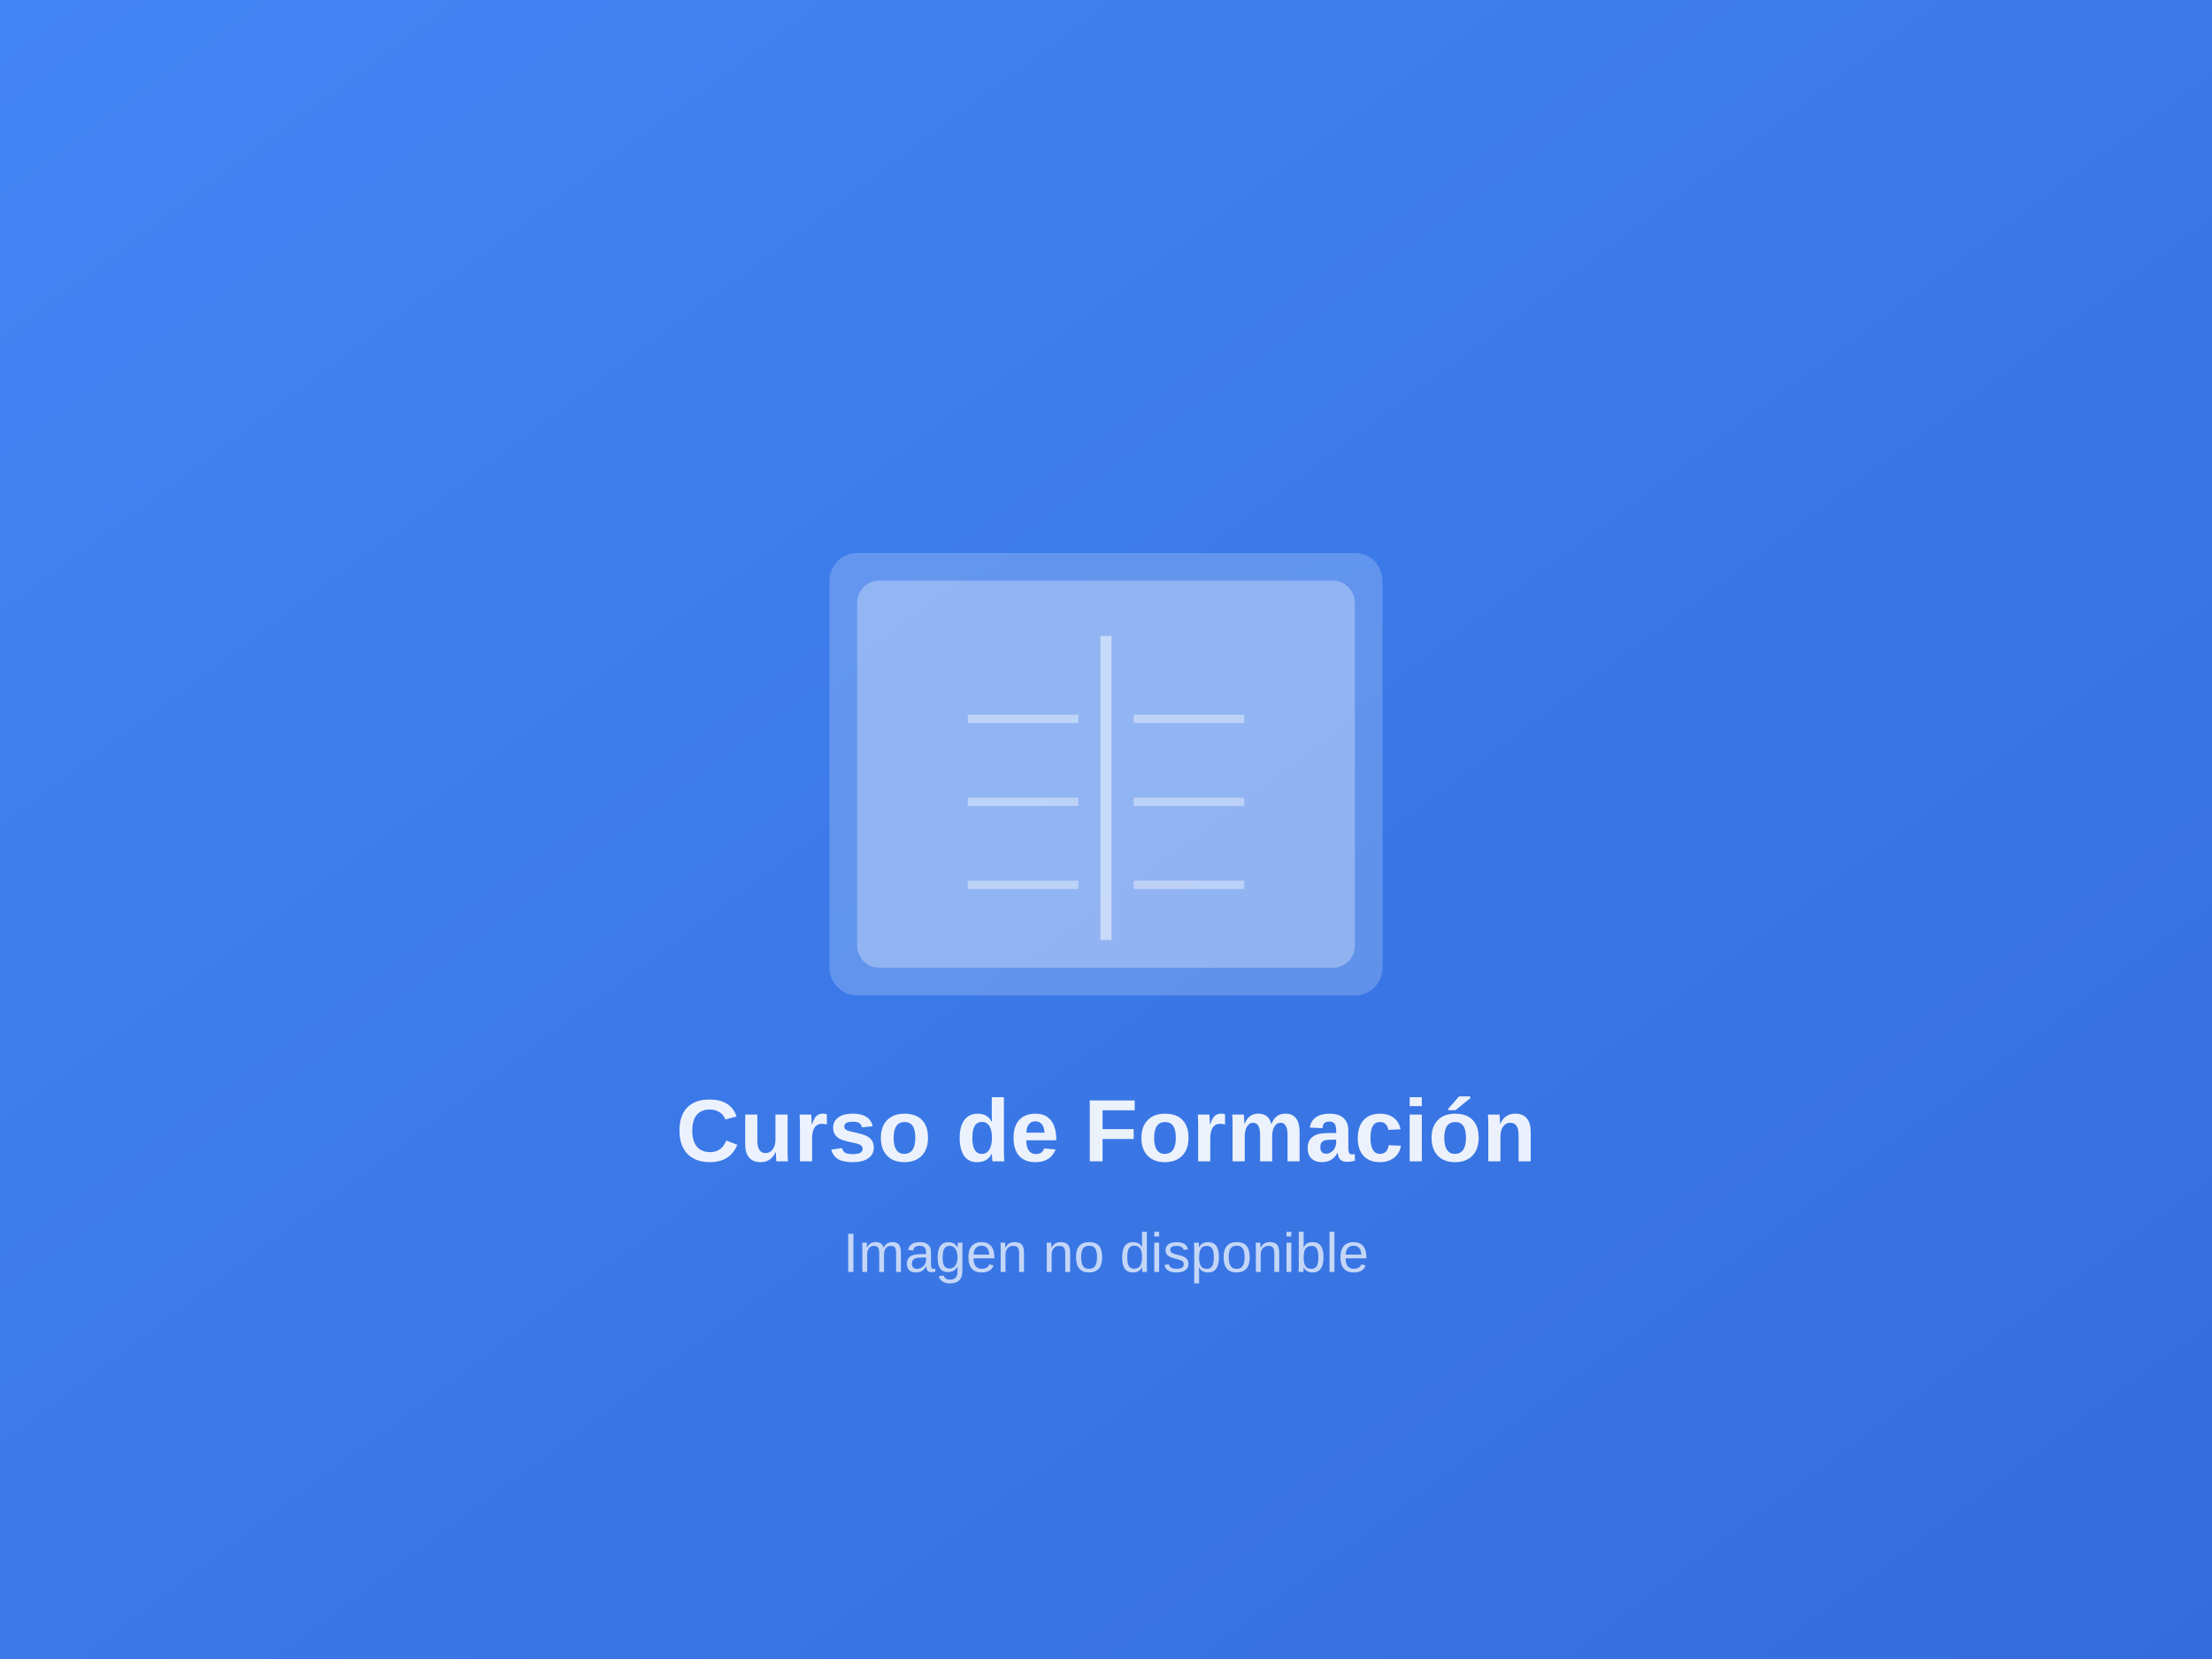
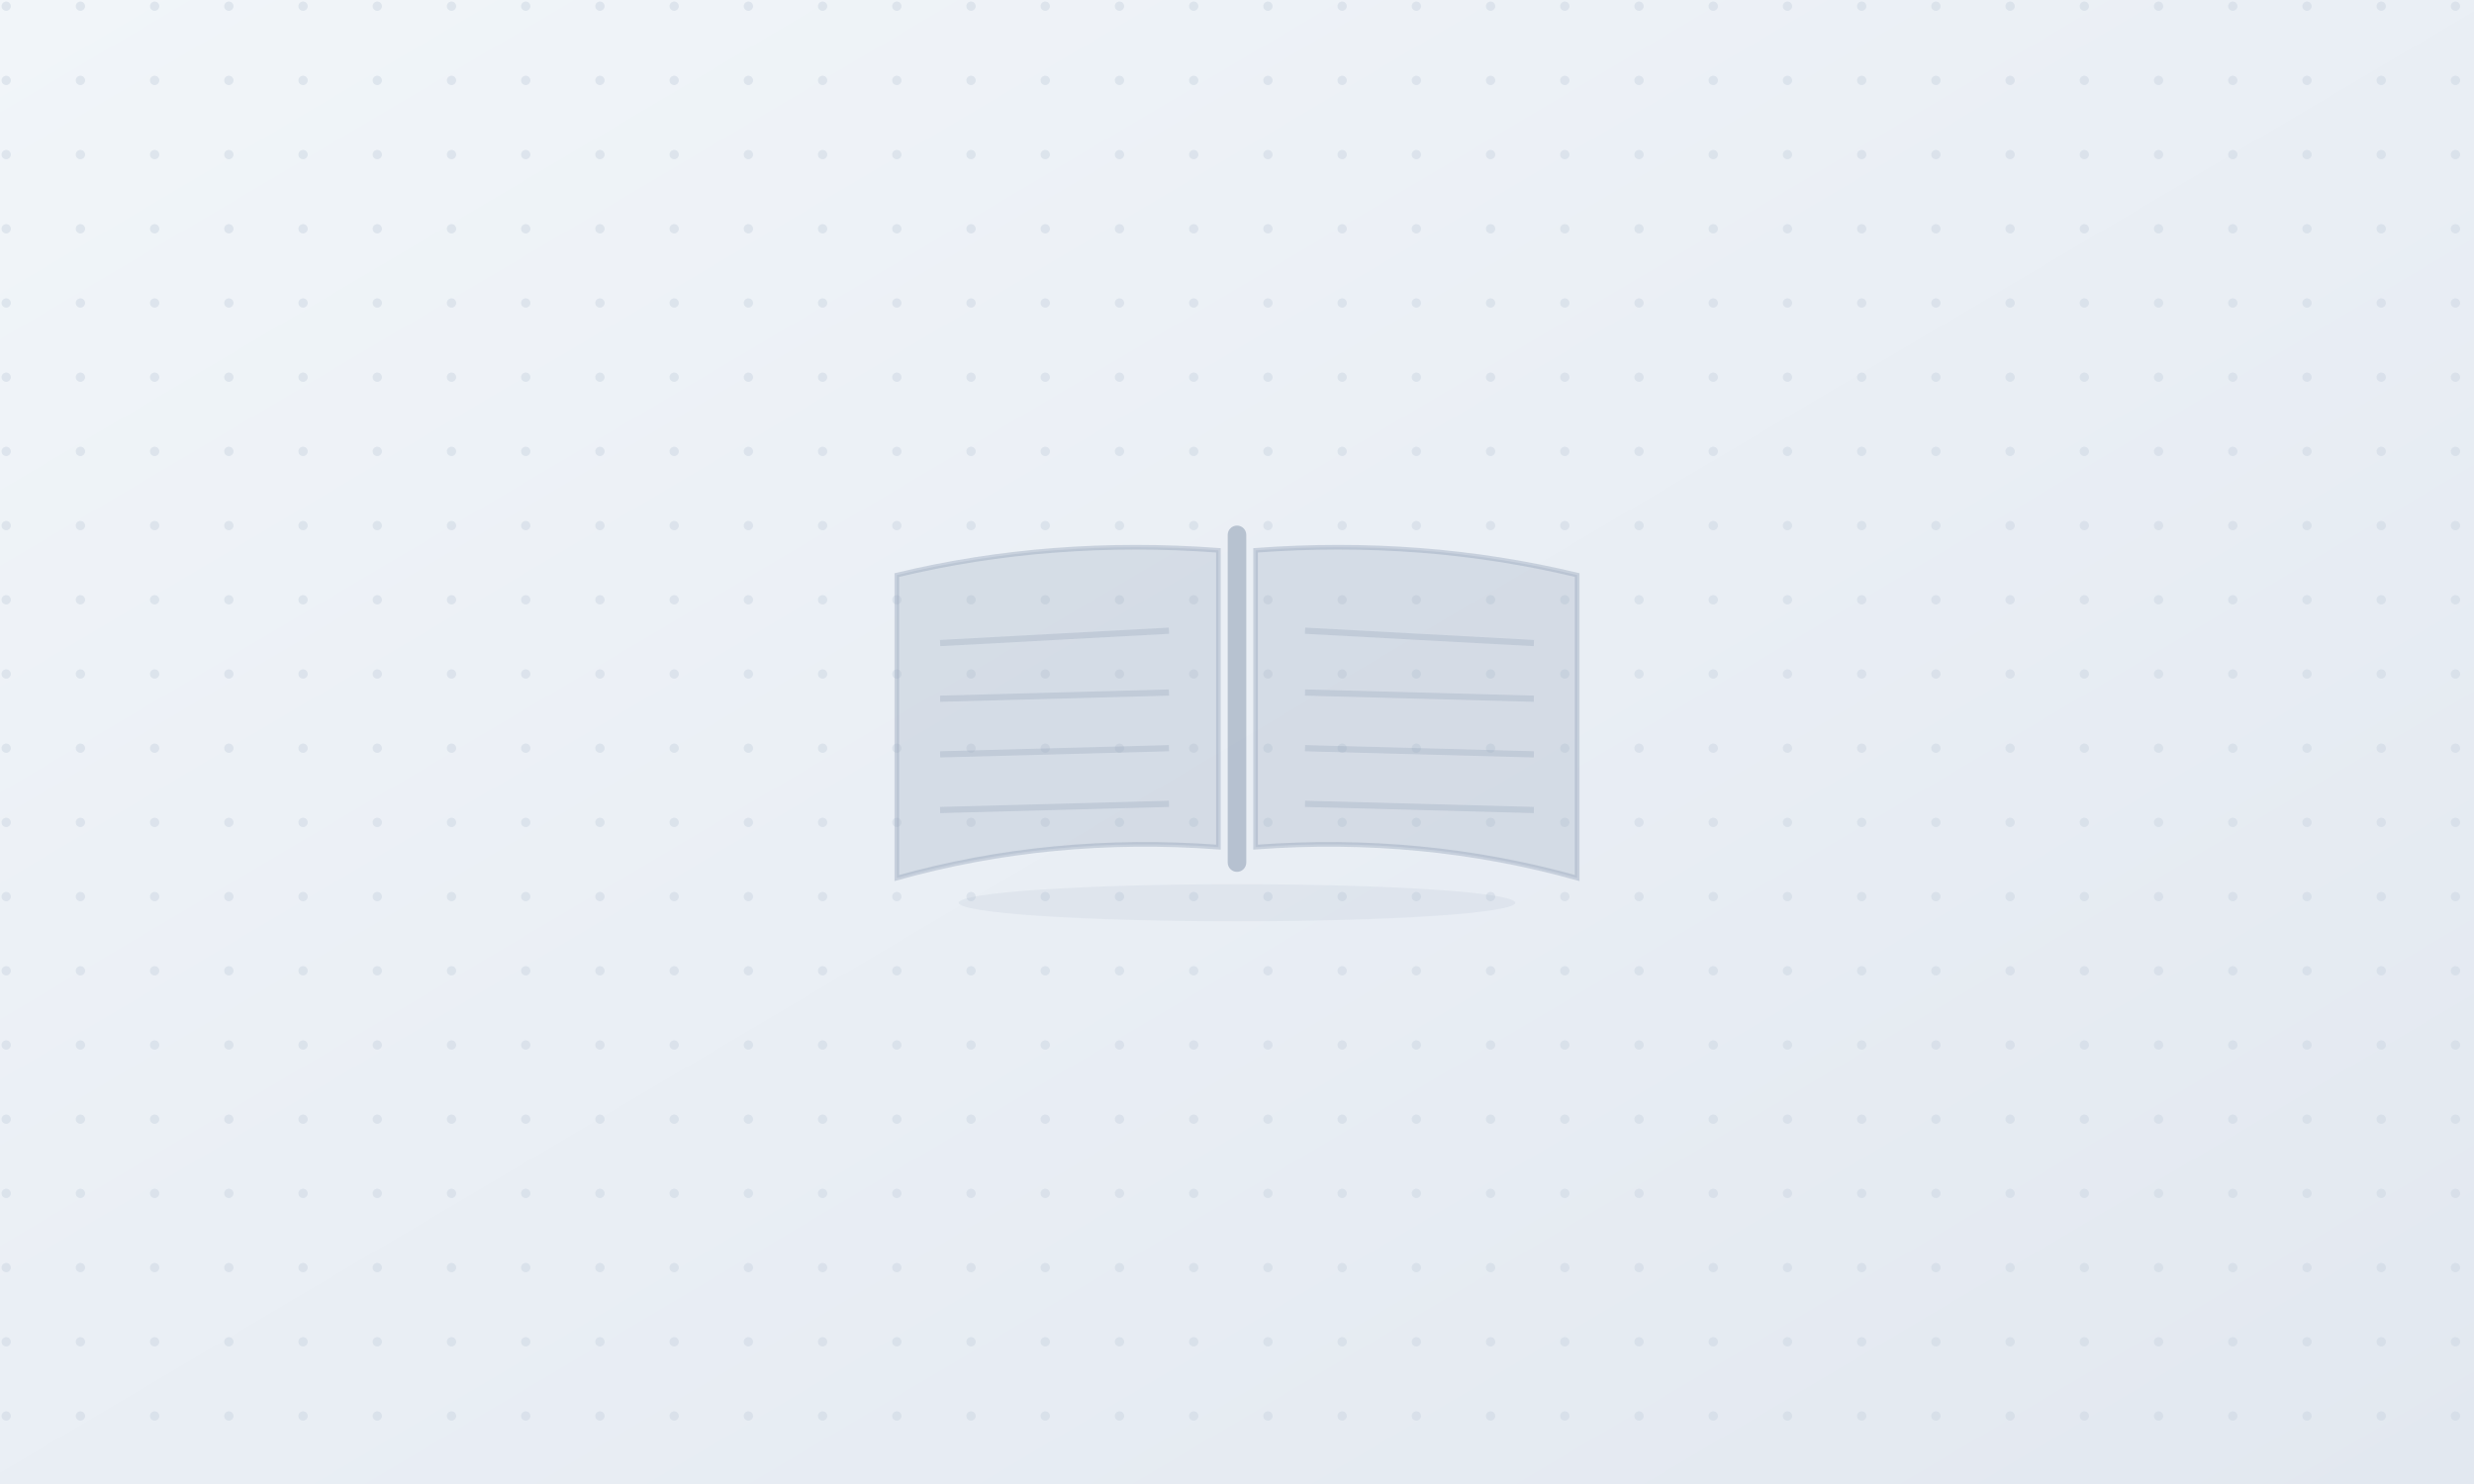
- <svg xmlns="http://www.w3.org/2000/svg" width="800" height="600">
+ <svg xmlns="http://www.w3.org/2000/svg" width="800" height="480">
  <defs>
-     <linearGradient id="grad1" x1="0%" y1="0%" x2="100%" y2="100%">
-       <stop offset="0%" style="stop-color:rgb(66,133,244);stop-opacity:1" />
-       <stop offset="100%" style="stop-color:rgb(52,109,219);stop-opacity:1" />
+     <linearGradient id="bg" x1="0%" y1="0%" x2="100%" y2="100%">
+       <stop offset="0%" stop-color="#f1f5f9" />
+       <stop offset="100%" stop-color="#e2e8f0" />
    </linearGradient>
+     <pattern id="dots" width="24" height="24" patternUnits="userSpaceOnUse">
+       <circle cx="2" cy="2" r="1.5" fill="#cbd5e1" opacity="0.5" />
+     </pattern>
  </defs>
-   <rect width="800" height="600" fill="url(#grad1)" />
-   <g transform="translate(300, 200)">
-     <rect x="0" y="0" width="200" height="160" rx="10" fill="white" opacity="0.2" />
-     <rect x="10" y="10" width="180" height="140" rx="8" fill="white" opacity="0.3" />
-     <line x1="100" y1="30" x2="100" y2="140" stroke="white" stroke-width="4" opacity="0.5" />
-     <line x1="50" y1="60" x2="90" y2="60" stroke="white" stroke-width="3" opacity="0.4" />
-     <line x1="110" y1="60" x2="150" y2="60" stroke="white" stroke-width="3" opacity="0.4" />
-     <line x1="50" y1="90" x2="90" y2="90" stroke="white" stroke-width="3" opacity="0.4" />
-     <line x1="110" y1="90" x2="150" y2="90" stroke="white" stroke-width="3" opacity="0.4" />
-     <line x1="50" y1="120" x2="90" y2="120" stroke="white" stroke-width="3" opacity="0.4" />
-     <line x1="110" y1="120" x2="150" y2="120" stroke="white" stroke-width="3" opacity="0.4" />
+   <rect width="800" height="480" fill="url(#bg)" />
+   <rect width="800" height="480" fill="url(#dots)" />
+   <g transform="translate(400,240)">
+     <rect x="-3" y="-70" width="6" height="112" rx="3" fill="#94a3b8" opacity="0.6" />
+     <path d="M-6 -62 Q-60 -66 -110 -54 L-110 44 Q-60 30 -6 34 Z" fill="#94a3b8" opacity="0.25" />
+     <path d="M-6 -62 Q-60 -66 -110 -54 L-110 44 Q-60 30 -6 34 Z" fill="none" stroke="#94a3b8" stroke-width="1.5" opacity="0.4" />
+     <line x1="-96" y1="-32" x2="-22" y2="-36" stroke="#94a3b8" stroke-width="2" opacity="0.3" />
+     <line x1="-96" y1="-14" x2="-22" y2="-16" stroke="#94a3b8" stroke-width="2" opacity="0.3" />
+     <line x1="-96" y1="4" x2="-22" y2="2" stroke="#94a3b8" stroke-width="2" opacity="0.3" />
+     <line x1="-96" y1="22" x2="-22" y2="20" stroke="#94a3b8" stroke-width="2" opacity="0.3" />
+     <path d="M6 -62 Q60 -66 110 -54 L110 44 Q60 30 6 34 Z" fill="#94a3b8" opacity="0.25" />
+     <path d="M6 -62 Q60 -66 110 -54 L110 44 Q60 30 6 34 Z" fill="none" stroke="#94a3b8" stroke-width="1.5" opacity="0.4" />
+     <line x1="96" y1="-32" x2="22" y2="-36" stroke="#94a3b8" stroke-width="2" opacity="0.3" />
+     <line x1="96" y1="-14" x2="22" y2="-16" stroke="#94a3b8" stroke-width="2" opacity="0.3" />
+     <line x1="96" y1="4" x2="22" y2="2" stroke="#94a3b8" stroke-width="2" opacity="0.3" />
+     <line x1="96" y1="22" x2="22" y2="20" stroke="#94a3b8" stroke-width="2" opacity="0.3" />
+     <ellipse cx="0" cy="52" rx="90" ry="6" fill="#94a3b8" opacity="0.12" />
  </g>
-   <text x="400" y="420" font-family="Arial, sans-serif" font-size="32" font-weight="bold" fill="white" text-anchor="middle" opacity="0.9">
-     Curso de Formación
-   </text>
-   <text x="400" y="460" font-family="Arial, sans-serif" font-size="20" fill="white" text-anchor="middle" opacity="0.7">
-     Imagen no disponible
-   </text>
</svg>
